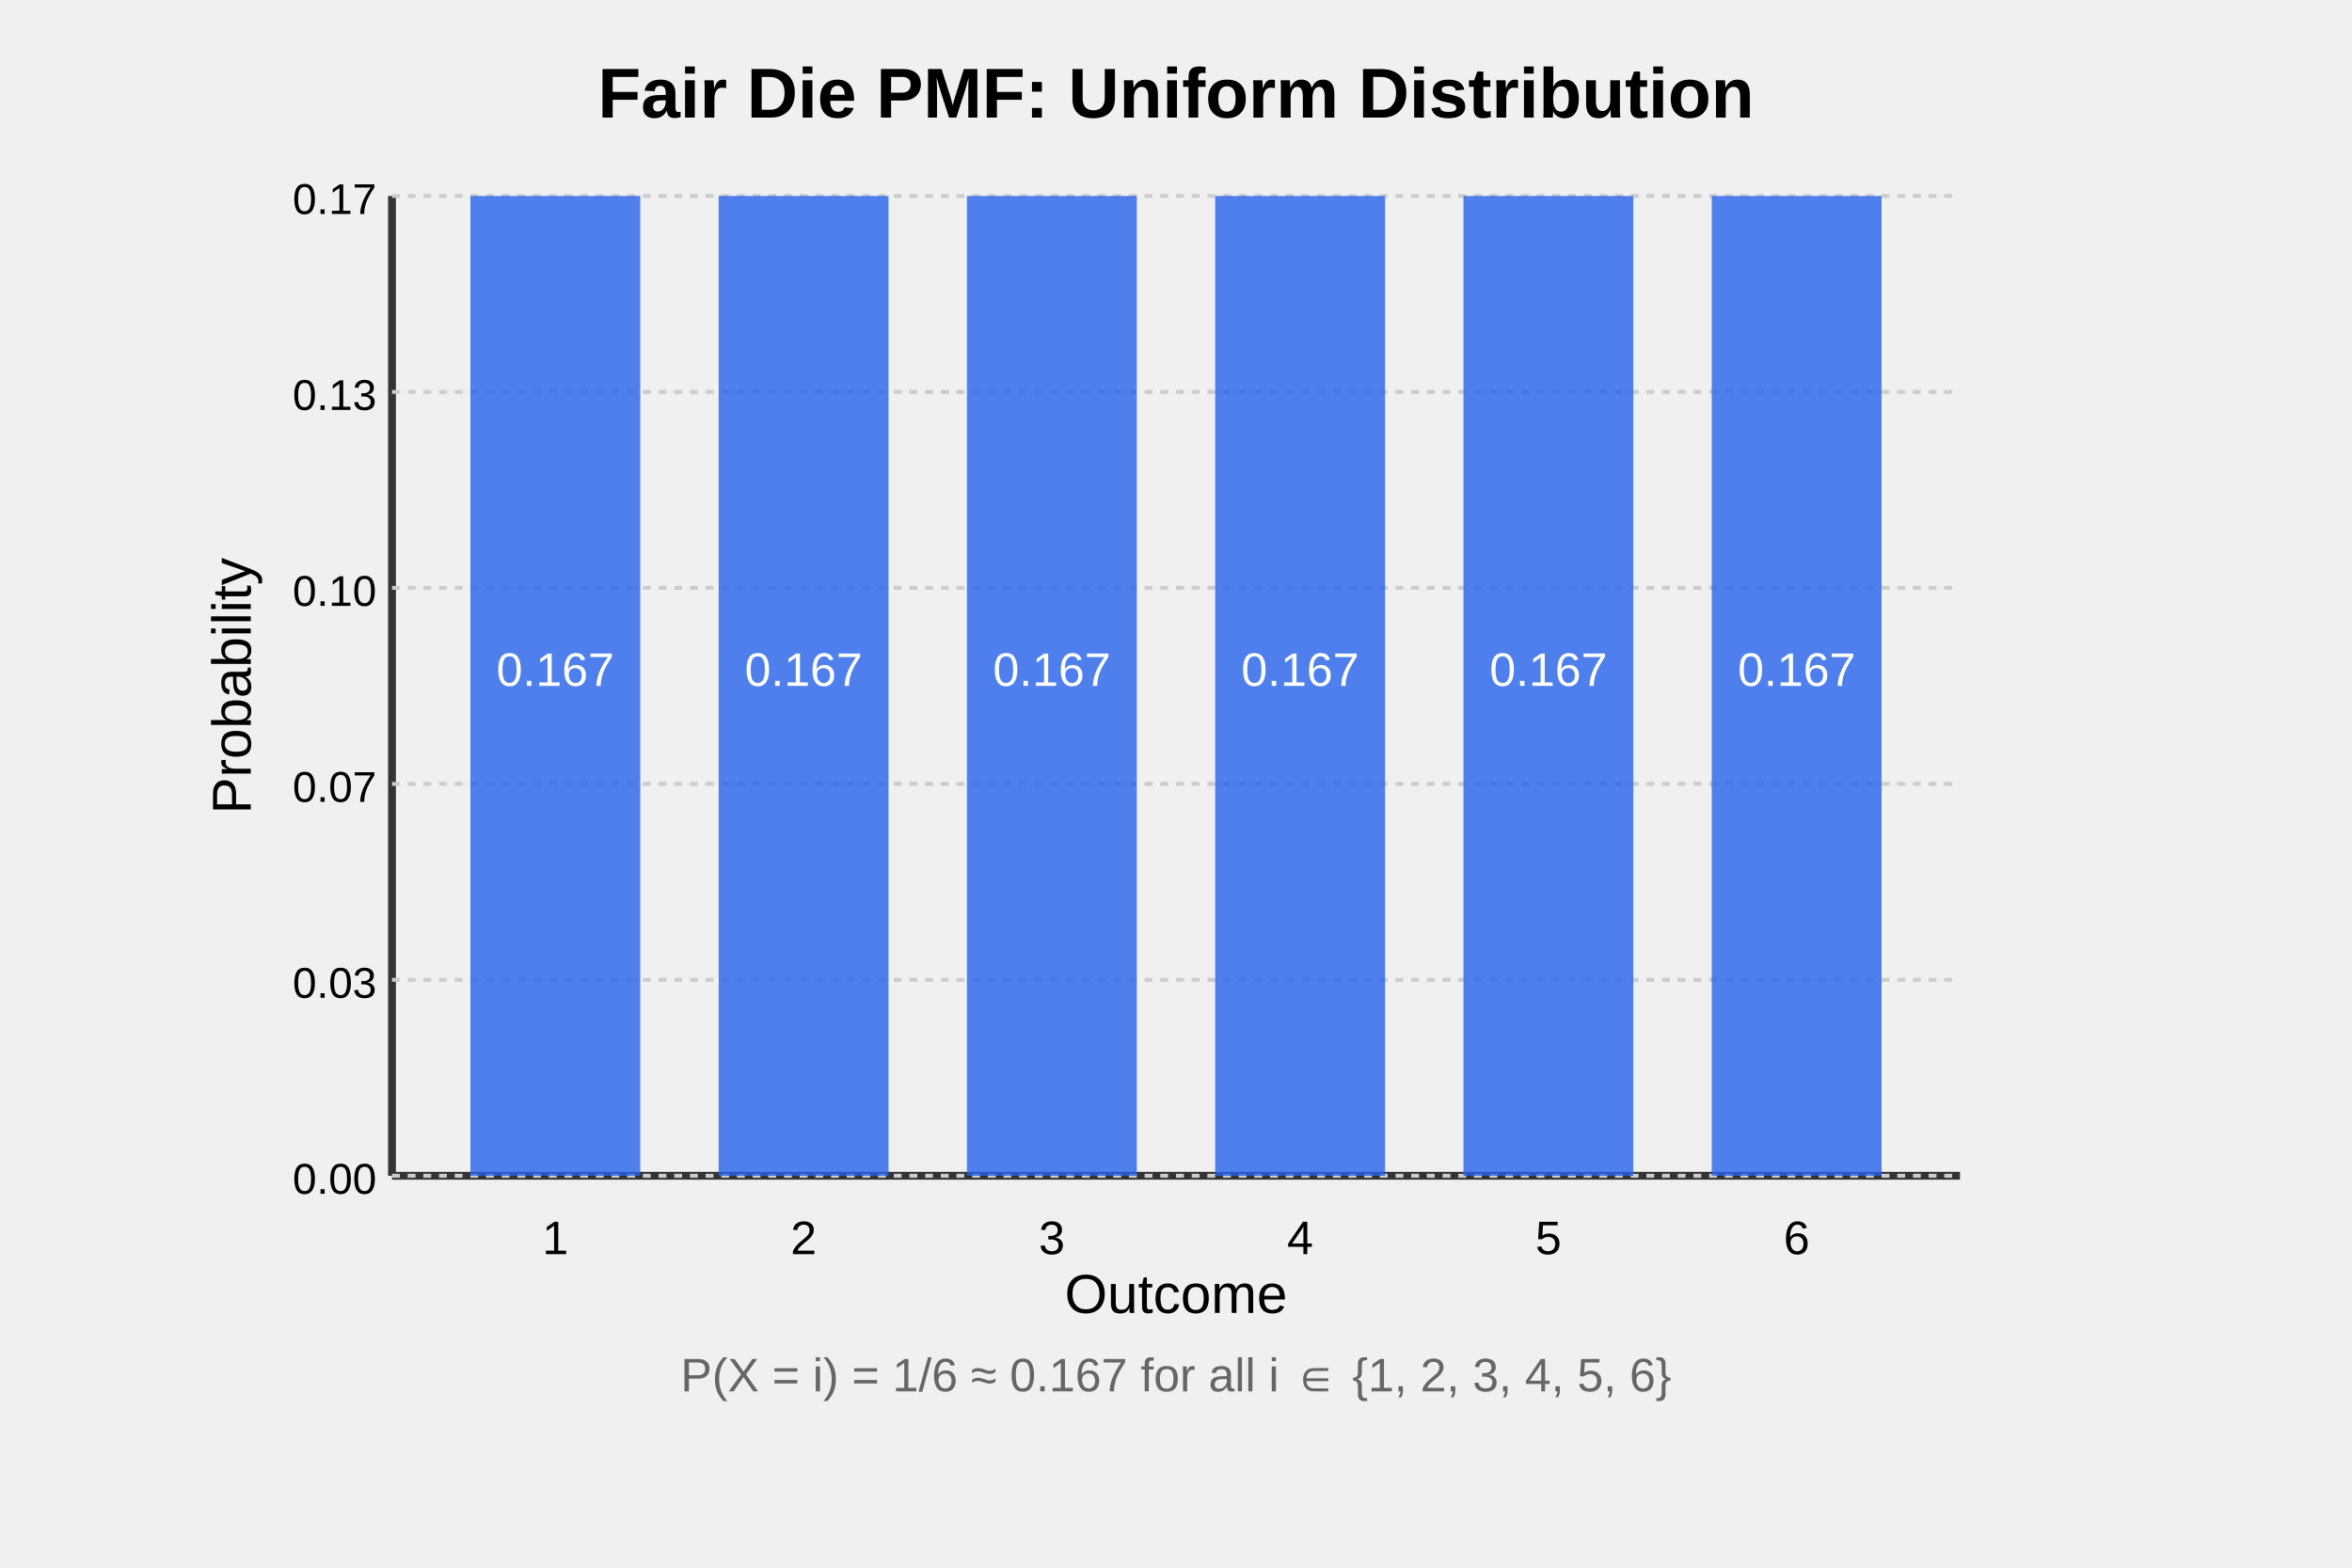
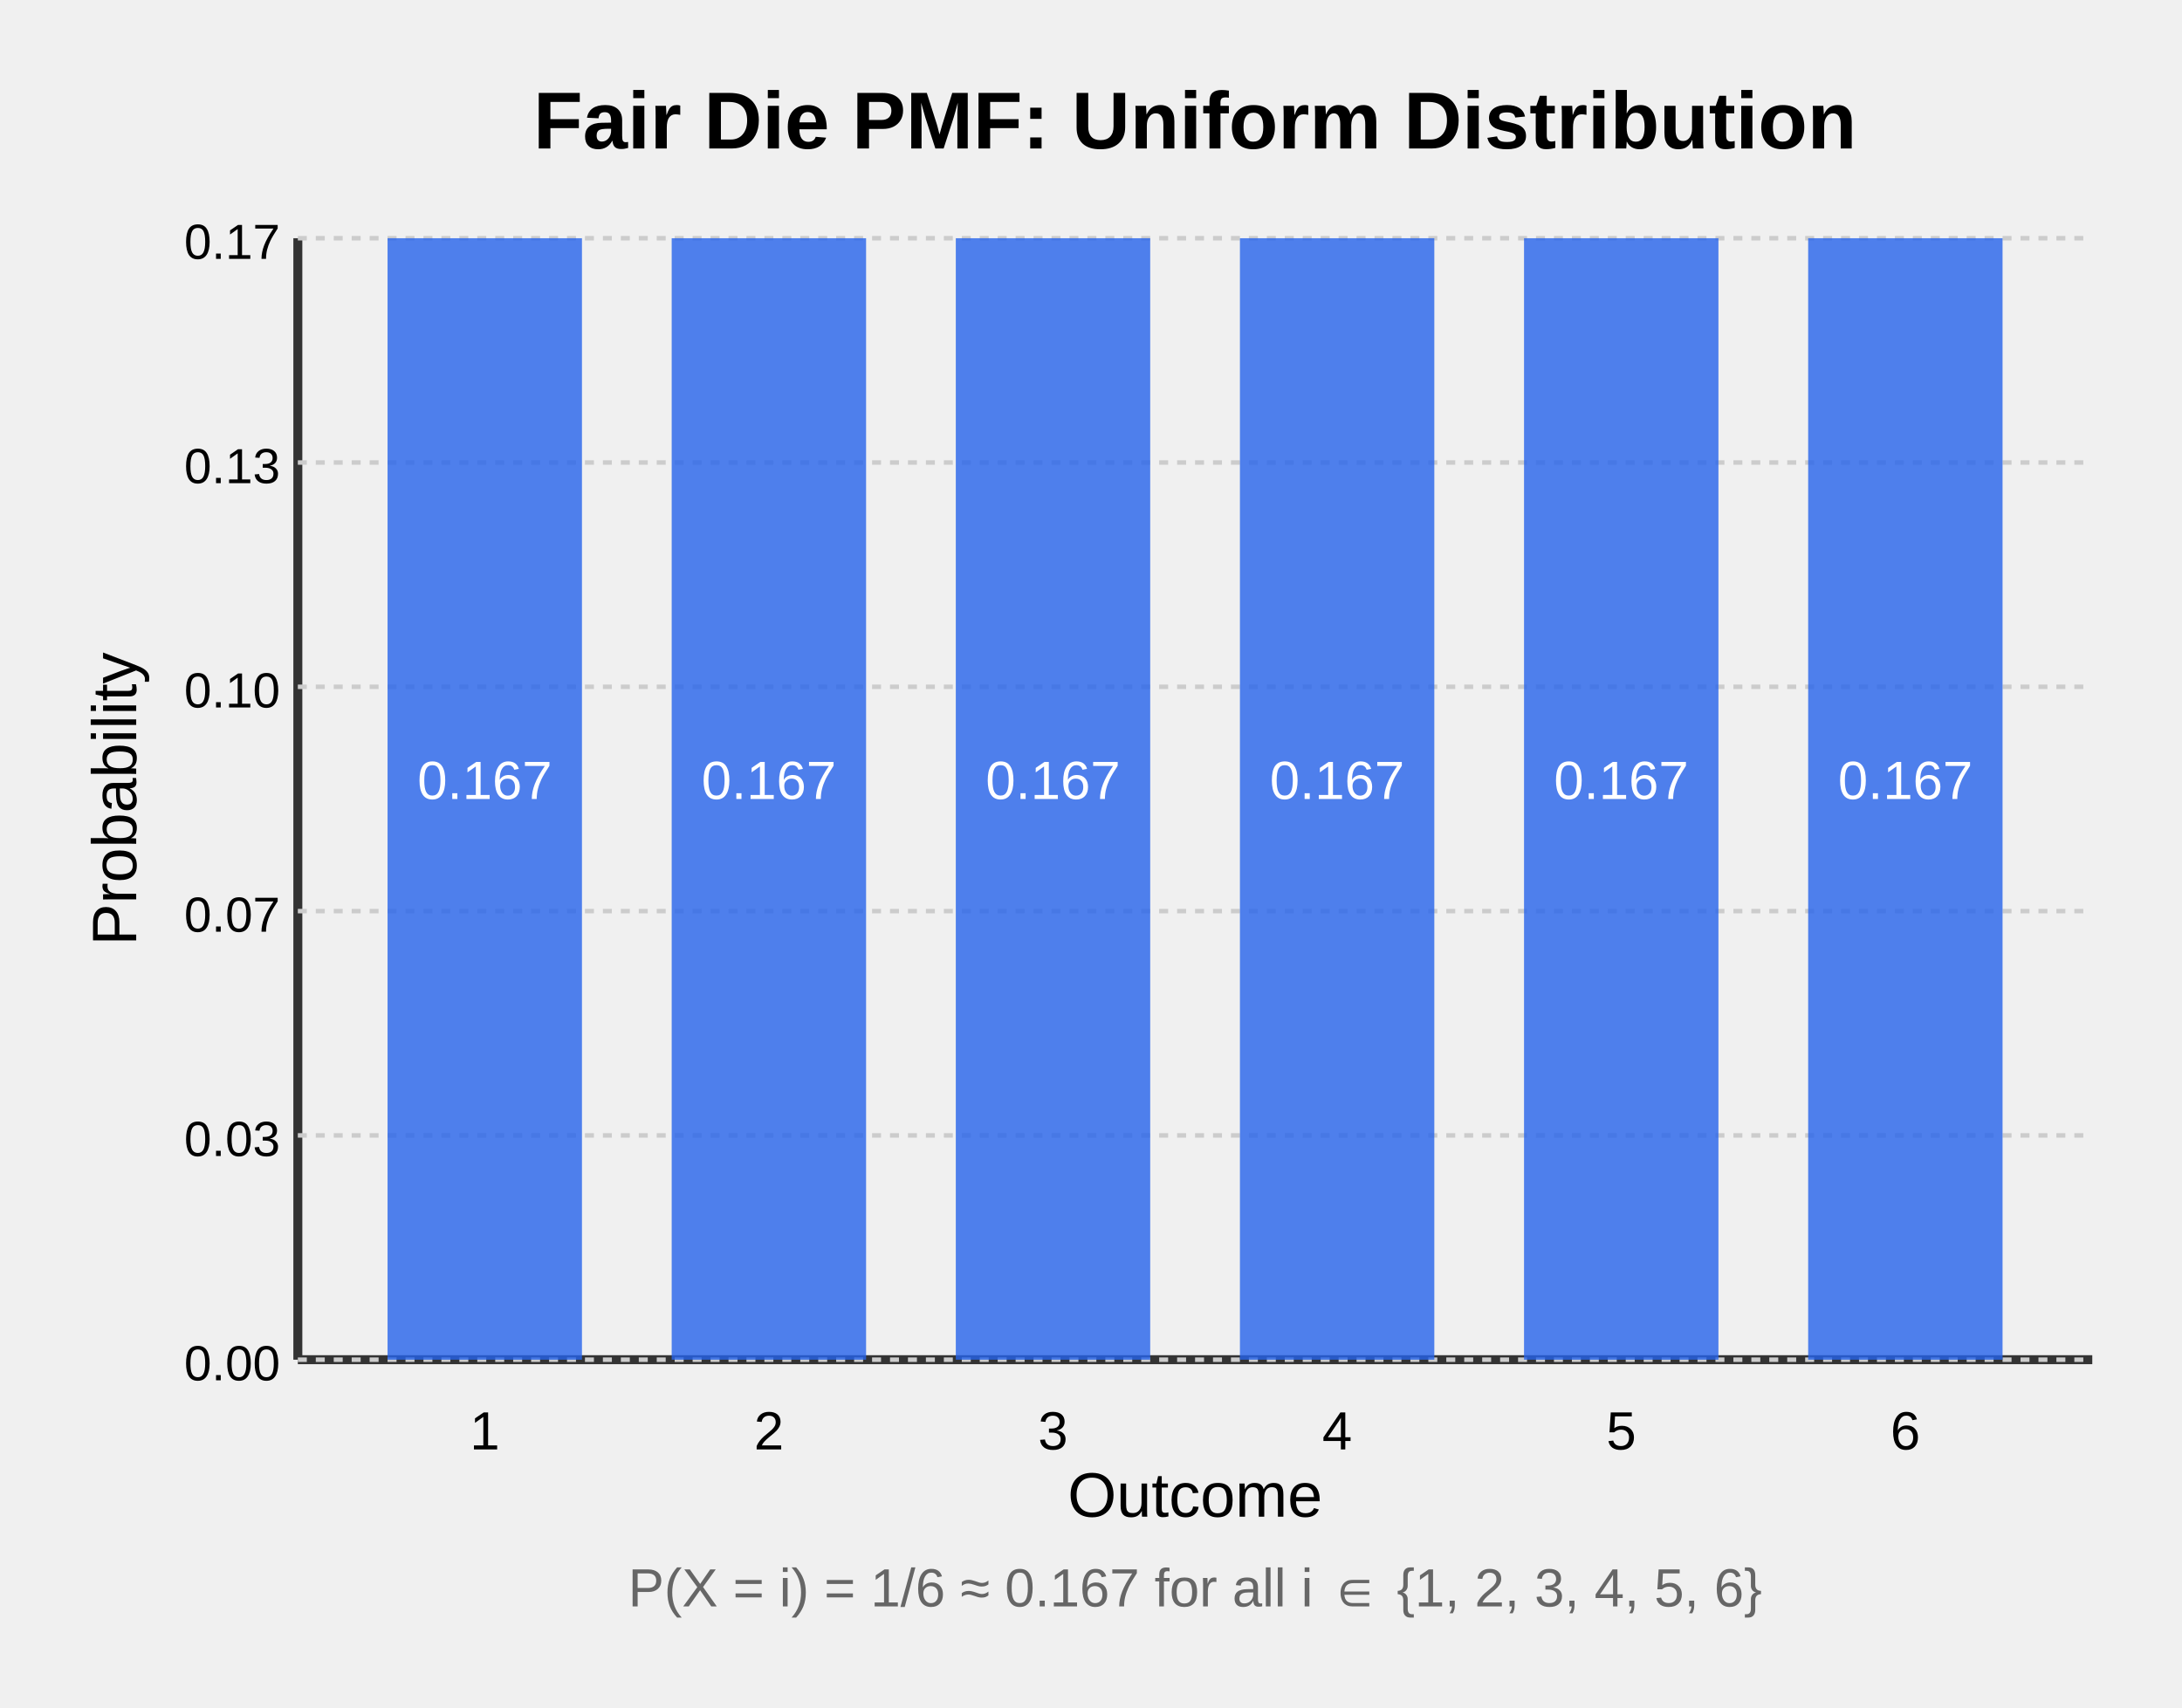
- <svg xmlns="http://www.w3.org/2000/svg" width="600" height="400" version="1.1" id="svg76">
+ <svg xmlns="http://www.w3.org/2000/svg" width="486.392" height="380.63" version="1.1" id="svg76" viewBox="0 0 486.39 380.63">
  <defs id="defs80" />
-   <g transform="translate(100, 50)" id="g74">
-     <text x="200.0" y="-20" font-family="Arial" font-size="18" font-weight="bold" text-anchor="middle" id="text2">Fair Die PMF: Uniform Distribution</text>
-     <line x1="0" y1="250" x2="400" y2="250" stroke="#333" stroke-width="2" id="line4" />
-     <line x1="0" y1="250" x2="0" y2="0" stroke="#333" stroke-width="2" id="line6" />
-     <text x="200.0" y="285" font-family="Arial" font-size="14" text-anchor="middle" id="text8">Outcome</text>
-     <text x="-40" y="125.0" font-family="Arial" font-size="14" text-anchor="middle" dominant-baseline="middle" transform="rotate(-90, -40, 125.0)" id="text10">Probability</text>
-     <line x1="0" y1="250.0" x2="400" y2="250.0" stroke="#ccc" stroke-width="1" stroke-dasharray="2,2" id="line12" />
+   <g transform="translate(66.3916,53.10449)" id="g74">
+     <text x="200" y="-20" font-family="Arial" font-size="18px" font-weight="bold" text-anchor="middle" id="text2">Fair Die PMF: Uniform Distribution</text>
+     <line x1="0" y1="250" x2="400" y2="250" stroke="#333333" stroke-width="2" id="line4" />
+     <line x1="0" y1="250" x2="0" y2="0" stroke="#333333" stroke-width="2" id="line6" />
+     <text x="200" y="285" font-family="Arial" font-size="14px" text-anchor="middle" id="text8">Outcome</text>
+     <text x="-40" y="125" font-family="Arial" font-size="14px" text-anchor="middle" dominant-baseline="middle" transform="rotate(-90,-40,125)" id="text10">Probability</text>
+     <line x1="0" y1="250" x2="400" y2="250" stroke="#cccccc" stroke-width="1" stroke-dasharray="2, 2" id="line12" />
    <text x="-25.353" y="254.6" font-family="Arial" font-size="11px" id="text14">0.00</text>
-     <line x1="0" y1="200.0" x2="400" y2="200.0" stroke="#ccc" stroke-width="1" stroke-dasharray="2,2" id="line16" />
+     <line x1="0" y1="200" x2="400" y2="200" stroke="#cccccc" stroke-width="1" stroke-dasharray="2, 2" id="line16" />
    <text x="-25.353" y="204.6" font-family="Arial" font-size="11px" id="text18">0.03</text>
-     <line x1="0" y1="150.0" x2="400" y2="150.0" stroke="#ccc" stroke-width="1" stroke-dasharray="2,2" id="line20" />
+     <line x1="0" y1="150" x2="400" y2="150" stroke="#cccccc" stroke-width="1" stroke-dasharray="2, 2" id="line20" />
    <text x="-25.353" y="154.6" font-family="Arial" font-size="11px" id="text22">0.07</text>
-     <line x1="0" y1="100.0" x2="400" y2="100.0" stroke="#ccc" stroke-width="1" stroke-dasharray="2,2" id="line24" />
+     <line x1="0" y1="100" x2="400" y2="100" stroke="#cccccc" stroke-width="1" stroke-dasharray="2, 2" id="line24" />
    <text x="-25.353" y="104.6" font-family="Arial" font-size="11px" id="text26">0.10</text>
-     <line x1="0" y1="50.0" x2="400" y2="50.0" stroke="#ccc" stroke-width="1" stroke-dasharray="2,2" id="line28" />
+     <line x1="0" y1="50" x2="400" y2="50" stroke="#cccccc" stroke-width="1" stroke-dasharray="2, 2" id="line28" />
    <text x="-25.353" y="54.6" font-family="Arial" font-size="11px" id="text30">0.13</text>
-     <line x1="0" y1="0.0" x2="400" y2="0.0" stroke="#ccc" stroke-width="1" stroke-dasharray="2,2" id="line32" />
+     <line x1="0" y1="0" x2="400" y2="0" stroke="#cccccc" stroke-width="1" stroke-dasharray="2, 2" id="line32" />
    <text x="-25.353" y="4.6" font-family="Arial" font-size="11px" id="text34">0.17</text>
-     <rect x="20.0" y="0.0" width="43.333" height="250.0" fill="#2563eb" opacity="0.8" id="rect36" />
-     <text x="41.667" y="125.0" font-family="Arial" font-size="12" text-anchor="middle" fill="white" id="text38">0.167</text>
-     <text x="41.667" y="270" font-family="Arial" font-size="12" text-anchor="middle" id="text40">1</text>
-     <rect x="83.333" y="0.0" width="43.333" height="250.0" fill="#2563eb" opacity="0.8" id="rect42" />
-     <text x="105" y="125.0" font-family="Arial" font-size="12" text-anchor="middle" fill="white" id="text44">0.167</text>
-     <text x="105" y="270" font-family="Arial" font-size="12" text-anchor="middle" id="text46">2</text>
-     <rect x="146.667" y="0.0" width="43.333" height="250.0" fill="#2563eb" opacity="0.8" id="rect48" />
-     <text x="168.333" y="125.0" font-family="Arial" font-size="12" text-anchor="middle" fill="white" id="text50">0.167</text>
-     <text x="168.333" y="270" font-family="Arial" font-size="12" text-anchor="middle" id="text52">3</text>
-     <rect x="210.0" y="0.0" width="43.333" height="250.0" fill="#2563eb" opacity="0.8" id="rect54" />
-     <text x="231.667" y="125.0" font-family="Arial" font-size="12" text-anchor="middle" fill="white" id="text56">0.167</text>
-     <text x="231.667" y="270" font-family="Arial" font-size="12" text-anchor="middle" id="text58">4</text>
-     <rect x="273.333" y="0.0" width="43.333" height="250.0" fill="#2563eb" opacity="0.8" id="rect60" />
-     <text x="295" y="125.0" font-family="Arial" font-size="12" text-anchor="middle" fill="white" id="text62">0.167</text>
-     <text x="295" y="270" font-family="Arial" font-size="12" text-anchor="middle" id="text64">5</text>
-     <rect x="336.667" y="0.0" width="43.333" height="250.0" fill="#2563eb" opacity="0.8" id="rect66" />
-     <text x="358.333" y="125.0" font-family="Arial" font-size="12" text-anchor="middle" fill="white" id="text68">0.167</text>
-     <text x="358.333" y="270" font-family="Arial" font-size="12" text-anchor="middle" id="text70">6</text>
-     <text x="200.0" y="305" font-family="Arial" font-size="12" fill="#666" text-anchor="middle" id="text72">P(X = i) = 1/6 ≈ 0.167 for all i ∈ {1, 2, 3, 4, 5, 6}</text>
+     <rect x="20" y="0" width="43.333" height="250" fill="#2563eb" opacity="0.8" id="rect36" />
+     <text x="41.667" y="125" font-family="Arial" font-size="12px" text-anchor="middle" fill="#ffffff" id="text38">0.167</text>
+     <text x="41.667" y="270" font-family="Arial" font-size="12px" text-anchor="middle" id="text40">1</text>
+     <rect x="83.333" y="0" width="43.333" height="250" fill="#2563eb" opacity="0.8" id="rect42" />
+     <text x="105" y="125" font-family="Arial" font-size="12px" text-anchor="middle" fill="#ffffff" id="text44">0.167</text>
+     <text x="105" y="270" font-family="Arial" font-size="12px" text-anchor="middle" id="text46">2</text>
+     <rect x="146.667" y="0" width="43.333" height="250" fill="#2563eb" opacity="0.8" id="rect48" />
+     <text x="168.333" y="125" font-family="Arial" font-size="12px" text-anchor="middle" fill="#ffffff" id="text50">0.167</text>
+     <text x="168.333" y="270" font-family="Arial" font-size="12px" text-anchor="middle" id="text52">3</text>
+     <rect x="210" y="0" width="43.333" height="250" fill="#2563eb" opacity="0.8" id="rect54" />
+     <text x="231.667" y="125" font-family="Arial" font-size="12px" text-anchor="middle" fill="#ffffff" id="text56">0.167</text>
+     <text x="231.667" y="270" font-family="Arial" font-size="12px" text-anchor="middle" id="text58">4</text>
+     <rect x="273.333" y="0" width="43.333" height="250" fill="#2563eb" opacity="0.8" id="rect60" />
+     <text x="295" y="125" font-family="Arial" font-size="12px" text-anchor="middle" fill="#ffffff" id="text62">0.167</text>
+     <text x="295" y="270" font-family="Arial" font-size="12px" text-anchor="middle" id="text64">5</text>
+     <rect x="336.667" y="0" width="43.333" height="250" fill="#2563eb" opacity="0.8" id="rect66" />
+     <text x="358.333" y="125" font-family="Arial" font-size="12px" text-anchor="middle" fill="#ffffff" id="text68">0.167</text>
+     <text x="358.333" y="270" font-family="Arial" font-size="12px" text-anchor="middle" id="text70">6</text>
+     <text x="200" y="305" font-family="Arial" font-size="12px" fill="#666666" text-anchor="middle" id="text72">P(X = i) = 1/6 ≈ 0.167 for all i ∈ {1, 2, 3, 4, 5, 6}</text>
  </g>
</svg>
